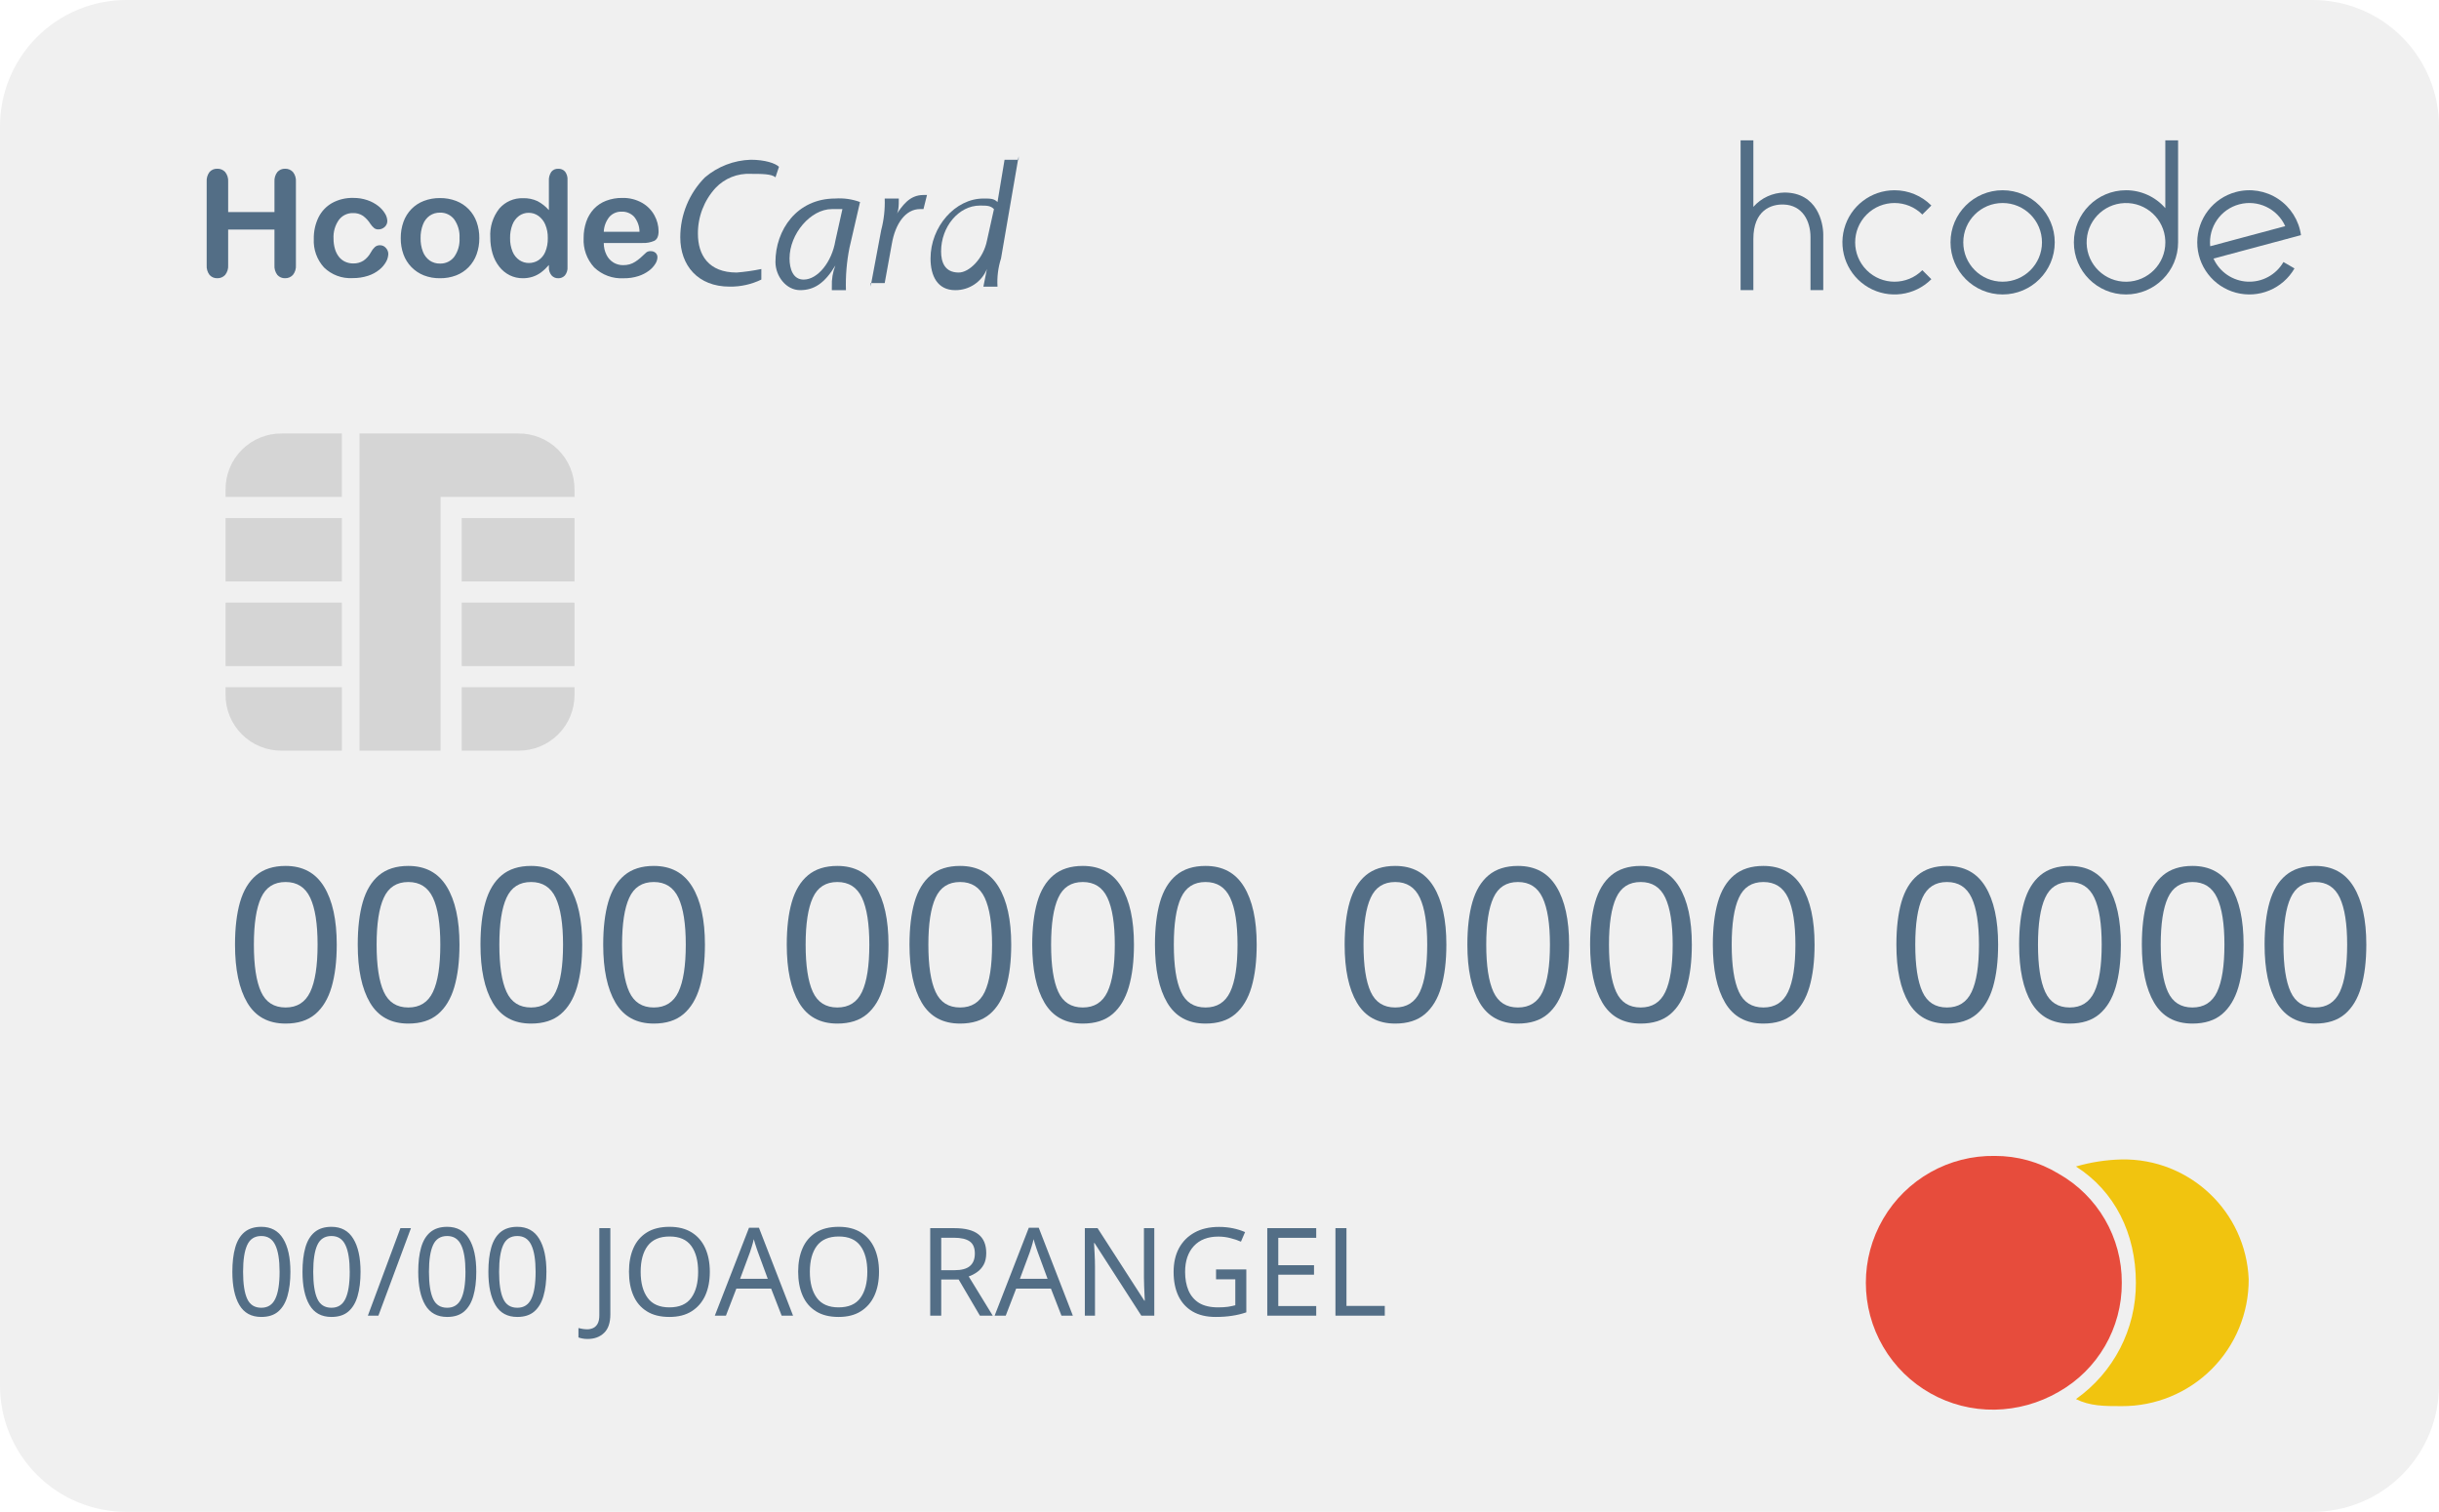
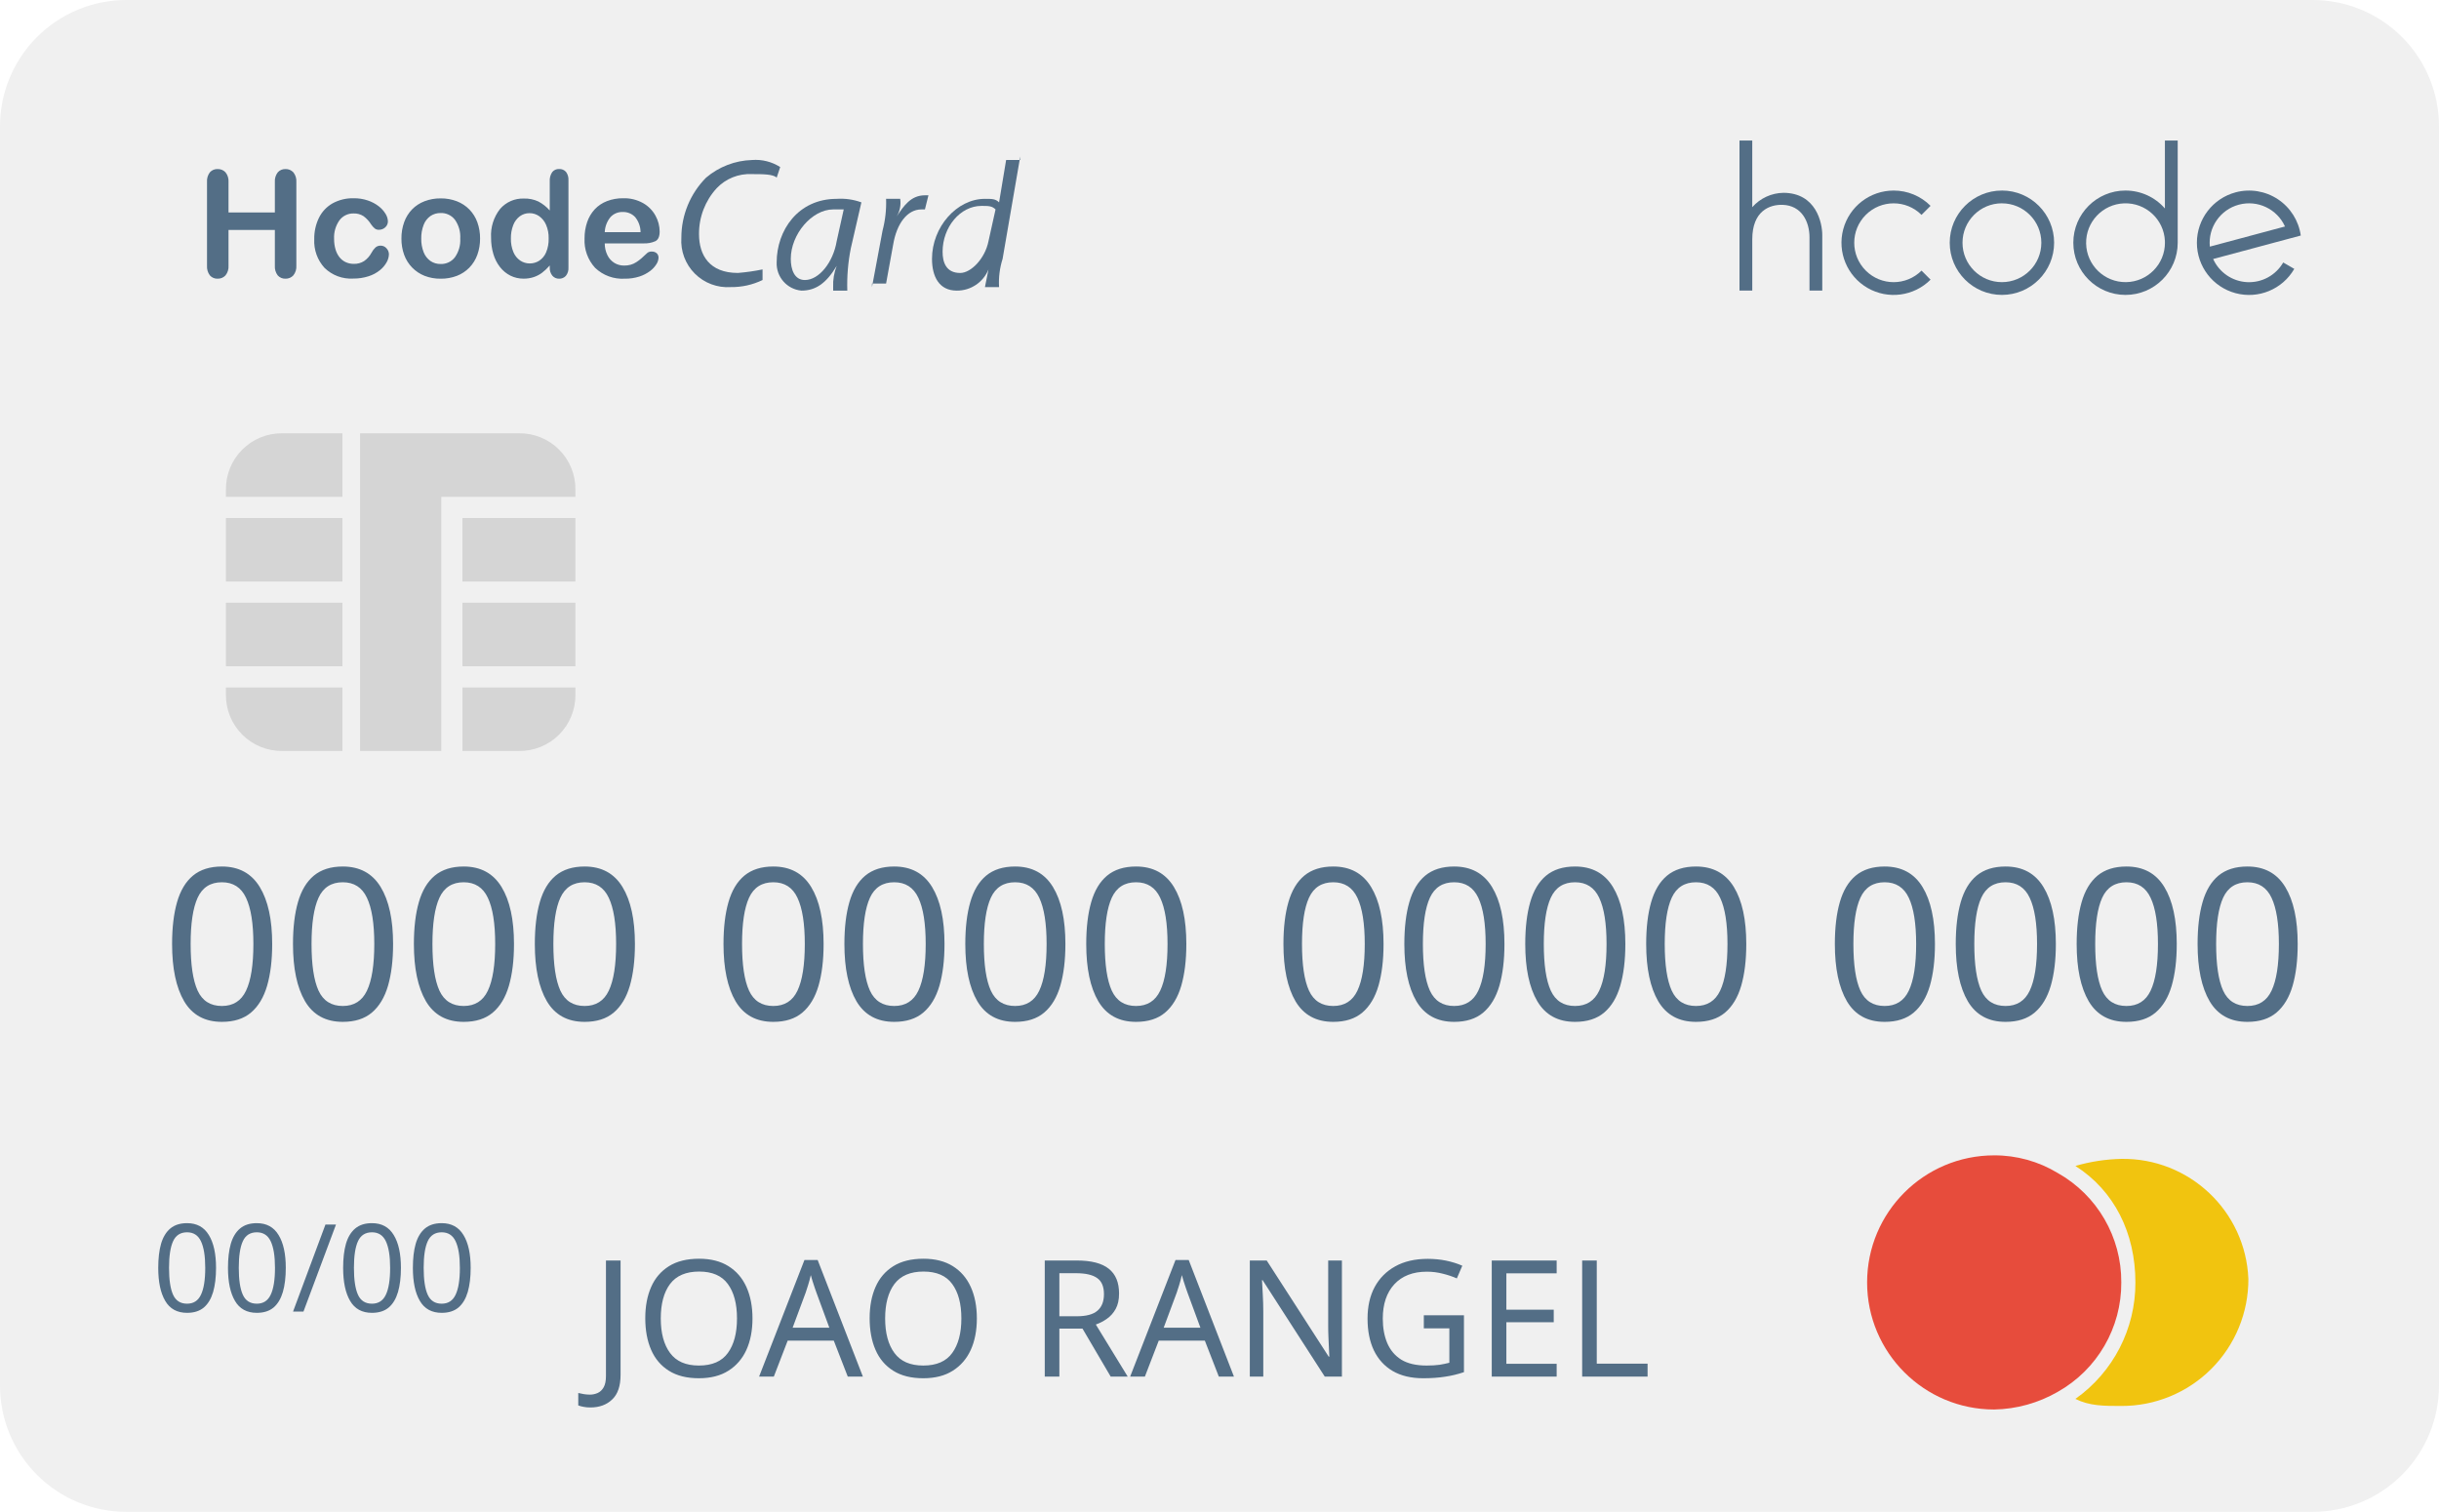
- <svg xmlns="http://www.w3.org/2000/svg" width="397.843" height="246.639" viewBox="0 0 397.843 246.639">
-   <defs>
-     <style>@font-face {font-family: "Teko";font-style: normal;font-weight: 400;src: local("Teko"), url("assets/fonts/Teko-Regular.ttf") format("truetype");}</style>
-   </defs>
-   <g transform="translate(-4292.083 3513.639)">
-     <g transform="translate(4292.083 -3513.639)">
-       <path d="M590.443,461.542a20.611,20.611,0,0,1-20.7,20.7H213.3a20.611,20.611,0,0,1-20.7-20.7V256.3a20.611,20.611,0,0,1,20.7-20.7H569.745a20.611,20.611,0,0,1,20.7,20.7Z" transform="translate(-192.6 -235.6)" fill="#f0f0f0" />
-       <g transform="translate(36.795 70.715)">
-         <g transform="translate(0 41.394)">
-           <path d="M199,256.25a9.081,9.081,0,0,0,9.2,9.2h9.774V255.1H199Z" transform="translate(-199 -255.1)" fill="#d5d5d5" />
+ <svg xmlns="http://www.w3.org/2000/svg" width="300" height="185.983" viewBox="0 0 300 185.983">
+   <g id="CreditCardFront" transform="translate(-4292.083 3513.639)">
+     <g id="Group_585" data-name="Group 585" transform="translate(4292.083 -3513.639)">
+       <g id="Group_293" data-name="Group 293">
+         <path id="Path_946" data-name="Path 946" d="M492.6,405.976a15.542,15.542,0,0,1-15.607,15.607H208.207A15.542,15.542,0,0,1,192.6,405.976V251.207A15.542,15.542,0,0,1,208.207,235.6H476.993A15.542,15.542,0,0,1,492.6,251.207Z" transform="translate(-192.6 -235.6)" fill="#f0f0f0" />
+       </g>
+       <g id="Group_302" data-name="Group 302" transform="translate(27.79 53.301)">
+         <g id="Group_294" data-name="Group 294" transform="translate(0 31.264)">
+           <path id="Path_947" data-name="Path 947" d="M199,255.969a6.859,6.859,0,0,0,6.947,6.947h7.382V255.1H199Z" transform="translate(-199 -255.1)" fill="#d5d5d5" />
        </g>
-         <g transform="translate(0 27.596)">
-           <rect width="18.972" height="10.349" fill="#d5d5d5" />
+         <g id="Group_295" data-name="Group 295" transform="translate(0 20.842)">
+           <rect id="Rectangle_190" data-name="Rectangle 190" width="14.329" height="7.816" fill="#d5d5d5" />
        </g>
-         <path d="M199,257.1v1.15h18.972V247.9H208.2A9.081,9.081,0,0,0,199,257.1Z" transform="translate(-199 -247.9)" fill="#d5d5d5" />
-         <g transform="translate(21.847)">
-           <path d="M228.671,247.9H202.8v51.743h13.223V258.249H237.87V257.1A9.081,9.081,0,0,0,228.671,247.9Z" transform="translate(-202.8 -247.9)" fill="#d5d5d5" />
+         <g id="Group_296" data-name="Group 296">
+           <path id="Path_948" data-name="Path 948" d="M199,254.848v.868h14.329V247.9h-7.382A6.859,6.859,0,0,0,199,254.848Z" transform="translate(-199 -247.9)" fill="#d5d5d5" />
        </g>
-         <g transform="translate(0 13.798)">
-           <rect width="18.972" height="10.349" fill="#d5d5d5" />
+         <g id="Group_297" data-name="Group 297" transform="translate(16.5)">
+           <path id="Path_949" data-name="Path 949" d="M222.34,247.9H202.8v39.08h9.987V255.716h16.5v-.868A6.859,6.859,0,0,0,222.34,247.9Z" transform="translate(-202.8 -247.9)" fill="#d5d5d5" />
        </g>
-         <g transform="translate(38.519 13.798)">
-           <rect width="18.397" height="10.349" fill="#d5d5d5" />
+         <g id="Group_298" data-name="Group 298" transform="translate(0 10.421)">
+           <rect id="Rectangle_191" data-name="Rectangle 191" width="14.329" height="7.816" fill="#d5d5d5" />
        </g>
-         <g transform="translate(38.519 27.596)">
-           <rect width="18.397" height="10.349" fill="#d5d5d5" />
+         <g id="Group_299" data-name="Group 299" transform="translate(29.092 10.421)">
+           <rect id="Rectangle_192" data-name="Rectangle 192" width="13.895" height="7.816" fill="#d5d5d5" />
        </g>
-         <g transform="translate(38.519 41.394)">
-           <path d="M205.7,265.449h9.2a9.081,9.081,0,0,0,9.2-9.2V255.1H205.7v10.349Z" transform="translate(-205.7 -255.1)" fill="#d5d5d5" />
+         <g id="Group_300" data-name="Group 300" transform="translate(29.092 20.842)">
+           <rect id="Rectangle_193" data-name="Rectangle 193" width="13.895" height="7.816" fill="#d5d5d5" />
+         </g>
+         <g id="Group_301" data-name="Group 301" transform="translate(29.092 31.264)">
+           <path id="Path_950" data-name="Path 950" d="M205.7,262.916h6.947a6.859,6.859,0,0,0,6.948-6.948V255.1H205.7v7.816Z" transform="translate(-205.7 -255.1)" fill="#d5d5d5" />
        </g>
      </g>
-       <g transform="translate(304.706 188.573)">
-         <g transform="translate(33.92 0.575)">
-           <path d="M258.974,268.5a29.128,29.128,0,0,0-7.474,1.15c6.324,4.025,9.774,10.923,9.774,18.972a23.115,23.115,0,0,1-9.774,18.972c2.3,1.15,4.6,1.15,7.474,1.15a20.611,20.611,0,0,0,20.7-20.7A20.389,20.389,0,0,0,258.974,268.5Z" transform="translate(-251.5 -268.5)" fill="#f1c40f" />
+       <g id="Group_308" data-name="Group 308" transform="translate(229.657 142.127)">
+         <g id="Group_305" data-name="Group 305" transform="translate(25.619 0.434)">
+           <g id="Group_304" data-name="Group 304">
+             <path id="Path_952" data-name="Path 952" d="M257.145,268.5a22,22,0,0,0-5.645.868c4.776,3.04,7.382,8.25,7.382,14.329a17.458,17.458,0,0,1-7.382,14.329c1.737.868,3.474.868,5.645.868a15.567,15.567,0,0,0,15.632-15.632A15.4,15.4,0,0,0,257.145,268.5Z" transform="translate(-251.5 -268.5)" fill="#f1c40f" />
+           </g>
        </g>
-         <path d="M286.994,289.1a20.3,20.3,0,0,0-10.349-17.822A19.854,19.854,0,0,0,266.3,268.4a20.7,20.7,0,1,0,0,41.394,21.517,21.517,0,0,0,10.348-2.875A20.3,20.3,0,0,0,286.994,289.1Z" transform="translate(-245.6 -268.4)" fill="#e74c3c" />
+         <g id="Group_307" data-name="Group 307">
+           <g id="Group_306" data-name="Group 306">
+             <path id="Path_953" data-name="Path 953" d="M276.864,284.032a15.336,15.336,0,0,0-7.816-13.461,15,15,0,0,0-7.816-2.171,15.632,15.632,0,1,0,0,31.264,16.251,16.251,0,0,0,7.816-2.171A15.336,15.336,0,0,0,276.864,284.032Z" transform="translate(-245.6 -268.4)" fill="#e74c3c" />
+           </g>
+         </g>
      </g>
-       <g transform="translate(33.717 25.487)">
-         <path d="M226.523,259.447a11.478,11.478,0,0,1-5.174,1.15c-5.174,0-8.049-3.45-8.049-8.049a13.87,13.87,0,0,1,4.024-9.774A12.109,12.109,0,0,1,224.8,239.9c2.3,0,4.024.575,4.6,1.15l-.575,1.725c-.575-.575-2.3-.575-4.024-.575a7.381,7.381,0,0,0-5.749,2.3,10.929,10.929,0,0,0-2.875,7.474c0,3.449,1.725,6.324,6.324,6.324a32.412,32.412,0,0,0,4.024-.575Z" transform="translate(-136.052 -239.325)" fill="#536e86" />
-         <path d="M225.2,255.373a8.545,8.545,0,0,1,.575-3.45h0c-1.725,2.875-3.45,4.024-5.749,4.024s-4.025-2.3-4.025-4.6c0-5.174,3.45-10.349,9.774-10.349a9.785,9.785,0,0,1,4.024.575l-1.725,7.474a30.379,30.379,0,0,0-.575,6.9h-2.3Zm1.725-12.648H225.2c-3.45,0-6.9,4.024-6.9,8.049,0,1.725.575,3.45,2.3,3.45,2.3,0,4.6-2.875,5.174-6.324Z" transform="translate(-123.229 -234.101)" fill="#536e86" />
-         <path d="M218.7,255.848l1.725-9.2a17.734,17.734,0,0,0,.575-5.174h2.3c0,1.15,0,2.3-.575,2.875h0c1.15-1.725,2.3-3.45,4.6-3.45h.575l-.575,2.3h-.575c-2.3,0-4.024,2.3-4.6,5.749L221,255.273h-2.3Z" transform="translate(-110.407 -234.576)" fill="#536e86" />
-         <path d="M234.773,239.8,231.9,256.473a12.658,12.658,0,0,0-.575,4.6h-2.3l.575-2.875h0a5.525,5.525,0,0,1-5.174,3.45c-2.875,0-4.024-2.3-4.024-5.174,0-5.174,4.024-9.774,8.624-9.774,1.15,0,1.725,0,2.3.575l1.15-6.9h2.3Zm-4.024,8.624c-.575-.575-1.15-.575-2.3-.575-3.449,0-6.324,3.45-6.324,7.474,0,1.725.575,3.45,2.875,3.45,1.725,0,4.024-2.3,4.6-5.174Z" transform="translate(-102.333 -239.8)" fill="#536e86" />
-         <path d="M-52.267-10.984v4.949h7.553v-4.949a2.313,2.313,0,0,1,.477-1.591,1.608,1.608,0,0,1,1.255-.53,1.667,1.667,0,0,1,1.278.524,2.271,2.271,0,0,1,.489,1.6V2.625a2.276,2.276,0,0,1-.495,1.6,1.663,1.663,0,0,1-1.273.53,1.6,1.6,0,0,1-1.261-.536,2.356,2.356,0,0,1-.471-1.6V-3.183h-7.553V2.625a2.276,2.276,0,0,1-.495,1.6,1.663,1.663,0,0,1-1.273.53A1.6,1.6,0,0,1-55.3,4.222a2.356,2.356,0,0,1-.471-1.6V-10.984a2.352,2.352,0,0,1,.465-1.591,1.6,1.6,0,0,1,1.267-.53,1.667,1.667,0,0,1,1.278.524A2.271,2.271,0,0,1-52.267-10.984ZM-26.145.775A2.775,2.775,0,0,1-26.5,2.06a4.412,4.412,0,0,1-1.1,1.3,5.664,5.664,0,0,1-1.856,1,7.874,7.874,0,0,1-2.521.377A6.157,6.157,0,0,1-36.632,3,6.436,6.436,0,0,1-38.3-1.664a7.675,7.675,0,0,1,.766-3.5,5.5,5.5,0,0,1,2.215-2.351,6.854,6.854,0,0,1,3.464-.831,6.891,6.891,0,0,1,2.292.365,5.986,5.986,0,0,1,1.767.943,4.519,4.519,0,0,1,1.108,1.231,2.439,2.439,0,0,1,.383,1.22,1.286,1.286,0,0,1-.43.978,1.474,1.474,0,0,1-1.043.4,1.052,1.052,0,0,1-.666-.206,3.268,3.268,0,0,1-.6-.666,4.871,4.871,0,0,0-1.231-1.343,2.788,2.788,0,0,0-1.632-.448,2.777,2.777,0,0,0-2.3,1.113,4.818,4.818,0,0,0-.872,3.046,5.883,5.883,0,0,0,.224,1.667,3.789,3.789,0,0,0,.648,1.3,2.774,2.774,0,0,0,1.025.813,3.115,3.115,0,0,0,1.32.277A2.972,2.972,0,0,0-30.2,1.895,3.916,3.916,0,0,0-28.985.528a3.144,3.144,0,0,1,.636-.848,1.208,1.208,0,0,1,.837-.306,1.241,1.241,0,0,1,.978.448A1.434,1.434,0,0,1-26.145.775ZM-11.3-1.781A7.6,7.6,0,0,1-11.747.87a5.854,5.854,0,0,1-1.3,2.086,5.723,5.723,0,0,1-2.027,1.337,7.165,7.165,0,0,1-2.651.465,6.961,6.961,0,0,1-2.628-.471,5.835,5.835,0,0,1-2.021-1.349,5.833,5.833,0,0,1-1.3-2.074,7.582,7.582,0,0,1-.442-2.645,7.675,7.675,0,0,1,.448-2.675A5.82,5.82,0,0,1-22.375-6.53a5.662,5.662,0,0,1,2.027-1.326,7.156,7.156,0,0,1,2.628-.465,7.144,7.144,0,0,1,2.651.471,5.767,5.767,0,0,1,2.038,1.343,5.806,5.806,0,0,1,1.29,2.074A7.631,7.631,0,0,1-11.3-1.781Zm-3.228,0a4.827,4.827,0,0,0-.866-3.063,2.812,2.812,0,0,0-2.327-1.1,2.882,2.882,0,0,0-1.661.489,3.1,3.1,0,0,0-1.108,1.443,5.875,5.875,0,0,0-.389,2.227A5.828,5.828,0,0,0-20.5.422a3.16,3.16,0,0,0,1.1,1.443,2.846,2.846,0,0,0,1.679.5,2.807,2.807,0,0,0,2.327-1.1A4.811,4.811,0,0,0-14.527-1.781ZM.048,2.92V2.6A8.173,8.173,0,0,1-1.231,3.81,4.813,4.813,0,0,1-2.6,4.516a5.134,5.134,0,0,1-1.608.242,4.738,4.738,0,0,1-2.139-.489,4.992,4.992,0,0,1-1.7-1.4A6.366,6.366,0,0,1-9.137.74a9.106,9.106,0,0,1-.371-2.651,6.91,6.91,0,0,1,1.473-4.7A4.9,4.9,0,0,1-4.159-8.3a5.207,5.207,0,0,1,2.345.477A6.537,6.537,0,0,1,.048-6.353V-11.1a2.4,2.4,0,0,1,.395-1.5A1.343,1.343,0,0,1,1.568-13.1a1.394,1.394,0,0,1,1.125.465,2.074,2.074,0,0,1,.395,1.373V2.92A1.971,1.971,0,0,1,2.664,4.3a1.423,1.423,0,0,1-1.1.46,1.4,1.4,0,0,1-1.09-.477A1.964,1.964,0,0,1,.048,2.92ZM-6.279-1.8A5.489,5.489,0,0,0-5.873.422,3.1,3.1,0,0,0-4.76,1.806a2.751,2.751,0,0,0,1.544.465A2.848,2.848,0,0,0-1.667,1.83,3.038,3.038,0,0,0-.547.475,5.474,5.474,0,0,0-.129-1.8,5.331,5.331,0,0,0-.547-4.014,3.32,3.32,0,0,0-1.678-5.428,2.7,2.7,0,0,0-3.24-5.917a2.634,2.634,0,0,0-1.579.5A3.215,3.215,0,0,0-5.9-3.979,5.714,5.714,0,0,0-6.279-1.8Zm21.574.813H9A4.272,4.272,0,0,0,9.444.94,3.034,3.034,0,0,0,10.587,2.2a3.019,3.019,0,0,0,1.573.424,3.854,3.854,0,0,0,1.055-.136,3.435,3.435,0,0,0,.925-.424,7.056,7.056,0,0,0,.825-.619q.377-.33.978-.9A1.055,1.055,0,0,1,16.65.34a1.165,1.165,0,0,1,.8.271.969.969,0,0,1,.306.766A2.092,2.092,0,0,1,17.415,2.4a4.045,4.045,0,0,1-1.031,1.119,5.872,5.872,0,0,1-1.732.89,7.46,7.46,0,0,1-2.4.353A6.415,6.415,0,0,1,7.436,2.991a6.581,6.581,0,0,1-1.72-4.8A8,8,0,0,1,6.139-4.45,5.832,5.832,0,0,1,7.377-6.542a5.365,5.365,0,0,1,2-1.337,7.19,7.19,0,0,1,2.639-.465,6.259,6.259,0,0,1,3.234.8,5.232,5.232,0,0,1,2.021,2.056,5.406,5.406,0,0,1,.672,2.569q0,1.214-.7,1.573A4.332,4.332,0,0,1,15.295-.992ZM9-2.818h5.832a3.909,3.909,0,0,0-.89-2.468,2.663,2.663,0,0,0-2.033-.819,2.574,2.574,0,0,0-1.974.831A4.132,4.132,0,0,0,9-2.818Z" transform="translate(55.767 15.146)" fill="#536e86" />
+       <g id="Group_310" data-name="Group 310" transform="translate(25.465 19.25)">
+         <path id="Path_976" data-name="Path 976" d="M223.287,254.663a8.669,8.669,0,0,1-3.908.869,5.7,5.7,0,0,1-6.079-6.079,10.476,10.476,0,0,1,3.039-7.382,9.145,9.145,0,0,1,5.645-2.171,5.611,5.611,0,0,1,3.474.868l-.434,1.3c-.434-.434-1.737-.434-3.039-.434a5.575,5.575,0,0,0-4.342,1.737,8.255,8.255,0,0,0-2.171,5.645c0,2.605,1.3,4.776,4.776,4.776a24.479,24.479,0,0,0,3.039-.434Z" transform="translate(-154.957 -239.466)" fill="#536e86" />
+         <path id="Path_977" data-name="Path 977" d="M222.947,251.855a6.454,6.454,0,0,1,.434-2.605h0c-1.3,2.171-2.605,3.04-4.342,3.04a3.356,3.356,0,0,1-3.04-3.474c0-3.908,2.605-7.816,7.382-7.816a7.39,7.39,0,0,1,3.04.434l-1.3,5.645a22.945,22.945,0,0,0-.434,5.211h-1.737Zm1.3-9.553h-1.3c-2.605,0-5.211,3.04-5.211,6.079,0,1.3.434,2.605,1.737,2.605,1.737,0,3.474-2.171,3.908-4.776Z" transform="translate(-145.933 -235.789)" fill="#536e86" />
+         <path id="Path_978" data-name="Path 978" d="M218.7,252.19l1.3-6.948a13.394,13.394,0,0,0,.434-3.908h1.737a3.254,3.254,0,0,1-.434,2.171h0c.868-1.3,1.737-2.605,3.474-2.605h.434l-.434,1.737h-.434c-1.737,0-3.04,1.737-3.474,4.342l-.868,4.776H218.7Z" transform="translate(-136.91 -236.124)" fill="#536e86" />
+         <path id="Path_979" data-name="Path 979" d="M231.255,239.8l-2.171,12.592a9.56,9.56,0,0,0-.434,3.474h-1.737l.434-2.171h0a4.173,4.173,0,0,1-3.908,2.605c-2.171,0-3.039-1.737-3.039-3.908,0-3.908,3.039-7.382,6.513-7.382.868,0,1.3,0,1.737.434l.868-5.211h1.737Zm-3.039,6.513c-.434-.434-.868-.434-1.737-.434-2.605,0-4.776,2.605-4.776,5.645,0,1.3.434,2.605,2.171,2.605,1.3,0,3.039-1.737,3.474-3.908Z" transform="translate(-131.228 -239.8)" fill="#536e86" />
+         <path id="Path_1252" data-name="Path 1252" d="M-53.124-11.5v3.738h5.7V-11.5a1.747,1.747,0,0,1,.36-1.2,1.214,1.214,0,0,1,.948-.4,1.259,1.259,0,0,1,.966.4,1.716,1.716,0,0,1,.369,1.206V-1.224a1.719,1.719,0,0,1-.374,1.21,1.256,1.256,0,0,1-.961.4,1.2,1.2,0,0,1-.952-.4,1.779,1.779,0,0,1-.356-1.206V-5.611h-5.7v4.387A1.719,1.719,0,0,1-53.5-.014a1.256,1.256,0,0,1-.961.4,1.2,1.2,0,0,1-.952-.4,1.779,1.779,0,0,1-.356-1.206V-11.5a1.777,1.777,0,0,1,.352-1.2,1.208,1.208,0,0,1,.957-.4,1.259,1.259,0,0,1,.966.4A1.716,1.716,0,0,1-53.124-11.5Zm19.729,8.881a2.1,2.1,0,0,1-.271.97,3.333,3.333,0,0,1-.828.983,4.278,4.278,0,0,1-1.4.752,5.947,5.947,0,0,1-1.9.285A4.65,4.65,0,0,1-41.315-.944a4.861,4.861,0,0,1-1.264-3.52A5.8,5.8,0,0,1-42-7.107a4.153,4.153,0,0,1,1.673-1.775,5.176,5.176,0,0,1,2.616-.627,5.2,5.2,0,0,1,1.731.276,4.521,4.521,0,0,1,1.335.712,3.413,3.413,0,0,1,.837.93,1.842,1.842,0,0,1,.289.921.971.971,0,0,1-.325.739,1.114,1.114,0,0,1-.788.3.794.794,0,0,1-.5-.156,2.468,2.468,0,0,1-.449-.5,3.679,3.679,0,0,0-.93-1.014,2.106,2.106,0,0,0-1.233-.338,2.1,2.1,0,0,0-1.735.841,3.639,3.639,0,0,0-.659,2.3,4.443,4.443,0,0,0,.169,1.259,2.862,2.862,0,0,0,.489.979,2.1,2.1,0,0,0,.774.614,2.353,2.353,0,0,0,1,.209,2.245,2.245,0,0,0,1.25-.338,2.958,2.958,0,0,0,.921-1.032,2.375,2.375,0,0,1,.481-.641.912.912,0,0,1,.632-.231.937.937,0,0,1,.739.338A1.083,1.083,0,0,1-33.394-2.621Zm11.213-1.931a5.743,5.743,0,0,1-.338,2A4.421,4.421,0,0,1-23.5-.975,4.322,4.322,0,0,1-25.029.035a5.412,5.412,0,0,1-2,.352A5.257,5.257,0,0,1-29.016.031,4.407,4.407,0,0,1-30.542-.988a4.406,4.406,0,0,1-.979-1.566,5.726,5.726,0,0,1-.334-2,5.8,5.8,0,0,1,.338-2.02,4.4,4.4,0,0,1,.97-1.566,4.276,4.276,0,0,1,1.531-1,5.4,5.4,0,0,1,1.984-.352,5.4,5.4,0,0,1,2,.356,4.355,4.355,0,0,1,1.54,1.014,4.385,4.385,0,0,1,.974,1.566A5.764,5.764,0,0,1-22.182-4.552Zm-2.438,0a3.646,3.646,0,0,0-.654-2.314,2.124,2.124,0,0,0-1.758-.828,2.177,2.177,0,0,0-1.255.369,2.34,2.34,0,0,0-.837,1.09,4.437,4.437,0,0,0-.294,1.682,4.4,4.4,0,0,0,.289,1.664A2.386,2.386,0,0,0-28.3-1.8a2.15,2.15,0,0,0,1.268.378,2.12,2.12,0,0,0,1.758-.832A3.634,3.634,0,0,0-24.62-4.552ZM-13.612-1v-.24a6.173,6.173,0,0,1-.966.912A3.635,3.635,0,0,1-15.61.2a3.878,3.878,0,0,1-1.215.182A3.579,3.579,0,0,1-18.44.017a3.77,3.77,0,0,1-1.286-1.055,4.808,4.808,0,0,1-.823-1.611,6.877,6.877,0,0,1-.28-2A5.219,5.219,0,0,1-19.717-8.2a3.7,3.7,0,0,1,2.928-1.273,3.933,3.933,0,0,1,1.771.36,4.937,4.937,0,0,1,1.406,1.108v-3.586a1.815,1.815,0,0,1,.3-1.13,1.014,1.014,0,0,1,.85-.383,1.053,1.053,0,0,1,.85.352,1.566,1.566,0,0,1,.3,1.037V-1a1.488,1.488,0,0,1-.32,1.041,1.075,1.075,0,0,1-.828.347,1.06,1.06,0,0,1-.823-.36A1.484,1.484,0,0,1-13.612-1ZM-18.391-4.57a4.145,4.145,0,0,0,.307,1.682,2.343,2.343,0,0,0,.841,1.046,2.078,2.078,0,0,0,1.166.352,2.151,2.151,0,0,0,1.17-.334,2.294,2.294,0,0,0,.845-1.023,4.134,4.134,0,0,0,.316-1.722,4.026,4.026,0,0,0-.316-1.669,2.508,2.508,0,0,0-.854-1.068,2.041,2.041,0,0,0-1.179-.369,1.989,1.989,0,0,0-1.192.378A2.428,2.428,0,0,0-18.1-6.212,4.316,4.316,0,0,0-18.391-4.57ZM-2.1-3.956H-6.848A3.226,3.226,0,0,0-6.515-2.5a2.291,2.291,0,0,0,.863.952,2.28,2.28,0,0,0,1.188.32,2.91,2.91,0,0,0,.8-.1,2.594,2.594,0,0,0,.7-.32,5.329,5.329,0,0,0,.623-.467q.285-.249.739-.676a.8.8,0,0,1,.534-.16.88.88,0,0,1,.605.2.732.732,0,0,1,.231.578,1.58,1.58,0,0,1-.258.77,3.055,3.055,0,0,1-.779.845A4.435,4.435,0,0,1-2.581.12,5.634,5.634,0,0,1-4.392.386,4.845,4.845,0,0,1-8.032-.948a4.971,4.971,0,0,1-1.3-3.622,6.042,6.042,0,0,1,.32-2,4.4,4.4,0,0,1,.934-1.58,4.052,4.052,0,0,1,1.513-1.01A5.43,5.43,0,0,1-4.57-9.509a4.727,4.727,0,0,1,2.443.6A3.951,3.951,0,0,1-.6-7.356a4.083,4.083,0,0,1,.507,1.94q0,.917-.525,1.188A3.272,3.272,0,0,1-2.1-3.956ZM-6.848-5.336h4.405A2.953,2.953,0,0,0-3.115-7.2,2.011,2.011,0,0,0-4.65-7.818a1.944,1.944,0,0,0-1.491.627A3.121,3.121,0,0,0-6.848-5.336Z" transform="translate(55.767 14.647)" fill="#536e86" />
      </g>
-       <text transform="translate(75.917 214.639)" fill="#536e86" font-size="20" font-family="Teko-Regular, Teko">
-         <tspan x="-39" y="0" style="font-family: 'Teko'">00/00</tspan>
+       <text id="_00_00" data-name="00/00" transform="translate(56.917 161.343)" fill="#536e86" font-size="15" font-family="SegoeUI, Segoe UI">
+         <tspan x="-38.188" y="0">00/00</tspan>
      </text>
-       <text transform="translate(95.917 195.639)" fill="#536e86" font-size="20" font-family="Teko-Regular, Teko">
-         <tspan x="0" y="19" style="font-family: 'Teko'">JOAO RANGEL</tspan>
+       <text id="JOAO_RANGEL" data-name="JOAO RANGEL" transform="translate(72.69 147.343)" fill="#536e86" font-size="20" font-family="SegoeUI, Segoe UI">
+         <tspan x="0" y="22">JOAO RANGEL</tspan>
      </text>
    </g>
-     <g transform="translate(4576.005 -3490.748)">
-       <path d="M246.892,279.6v8.626h2.082v-9.044c0-1.959-.974-6.85-6.315-6.877a6.91,6.91,0,0,0-5.087,2.34V263.788H235.49v24.435h2.081v-8.343c0-4.645,2.855-5.7,4.973-5.617,3.018.117,4.348,2.658,4.348,5.334" transform="translate(-235.49 -263.788)" fill="#536e86" fill-rule="evenodd" />
-       <path d="M295.563,289.083a8.474,8.474,0,0,1,6.011,2.49l-1.472,1.472a6.419,6.419,0,1,0,0,9.078l1.472,1.472a8.5,8.5,0,1,1-6.011-14.512" transform="translate(-270.457 -280.938)" fill="#536e86" fill-rule="evenodd" />
-       <path d="M350.33,291.165a6.419,6.419,0,1,1-6.419,6.419,6.419,6.419,0,0,1,6.419-6.419m0-2.082a8.5,8.5,0,1,1-8.5,8.5A8.5,8.5,0,0,1,350.33,289.083Z" transform="translate(-307.589 -280.938)" fill="#536e86" fill-rule="evenodd" />
-       <path d="M419.248,280.419h-.007v-.28a6.42,6.42,0,1,0,.007.295Zm-6.419-8.486a8.481,8.481,0,0,1,6.413,2.92V263.788h2.085v16.42c0,.075,0,.15,0,.225a8.5,8.5,0,1,1-8.5-8.5Z" transform="translate(-349.964 -263.788)" fill="#536e86" fill-rule="evenodd" />
-       <path d="M481.173,294.935a6.42,6.42,0,0,0-12.238,3.279Zm-8.05-5.566a8.5,8.5,0,0,1,10.62,7.033l-14.269,3.823a6.42,6.42,0,0,0,11.409.565l1.8,1.041a8.5,8.5,0,1,1-9.562-12.462Z" transform="translate(-392.335 -280.934)" fill="#536e86" fill-rule="evenodd" />
+     <g id="Group_586" data-name="Group 586" transform="translate(4506.043 -3496.35)">
+       <path id="Path_1253" data-name="Path 1253" d="M244.1,275.728v6.515h1.572v-6.831c0-1.479-.736-5.173-4.77-5.194a5.219,5.219,0,0,0-3.842,1.767v-8.2H235.49v18.455h1.572v-6.3c0-3.508,2.156-4.3,3.756-4.242,2.279.089,3.284,2.008,3.284,4.029" transform="translate(-235.49 -263.788)" fill="#536e86" fill-rule="evenodd" />
+       <path id="Path_1254" data-name="Path 1254" d="M293.483,289.083a6.4,6.4,0,0,1,4.54,1.881l-1.112,1.112a4.848,4.848,0,1,0,0,6.856l1.112,1.112a6.42,6.42,0,1,1-4.54-10.96" transform="translate(-274.521 -282.931)" fill="#536e86" fill-rule="evenodd" />
+       <path id="Path_1255" data-name="Path 1255" d="M348.249,290.655A4.848,4.848,0,1,1,343.4,295.5a4.848,4.848,0,0,1,4.848-4.848m0-1.572a6.42,6.42,0,1,1-6.42,6.42A6.42,6.42,0,0,1,348.249,289.083Z" transform="translate(-315.969 -282.931)" fill="#536e86" fill-rule="evenodd" />
+       <path id="Path_1256" data-name="Path 1256" d="M415.6,276.349h-.005v-.211a4.848,4.848,0,1,0,.005.223Zm-4.848-6.409a6.405,6.405,0,0,1,4.843,2.205v-8.357h1.575v12.4c0,.057,0,.113,0,.17a6.42,6.42,0,1,1-6.421-6.42Z" transform="translate(-363.269 -263.788)" fill="#536e86" fill-rule="evenodd" />
+       <path id="Path_1257" data-name="Path 1257" d="M477.661,293.5a4.849,4.849,0,0,0-9.243,2.477Zm-6.08-4.2a6.423,6.423,0,0,1,8.021,5.312L468.825,297.5a4.848,4.848,0,0,0,8.617.427l1.361.786a6.42,6.42,0,1,1-7.222-9.412Z" transform="translate(-410.564 -282.927)" fill="#536e86" fill-rule="evenodd" />
    </g>
-     <text transform="translate(4356 -3347)" fill="#536e86" font-size="35" font-family="Teko-Regular, Teko">
-       <tspan x="-27.3" y="0" style="font-family: 'Teko'">0000</tspan>
+     <text id="_0000" data-name="0000" transform="translate(4340 -3388.2)" fill="#536e86" font-size="26" font-family="SegoeUI, Segoe UI">
+       <tspan x="-28.031" y="0">0000</tspan>
    </text>
-     <text transform="translate(4446 -3347)" fill="#536e86" font-size="35" font-family="Teko-Regular, Teko">
-       <tspan x="-27.3" y="0" style="font-family: 'Teko'">0000</tspan>
+     <text id="_0000-2" data-name="0000" transform="translate(4407.824 -3388.2)" fill="#536e86" font-size="26" font-family="SegoeUI, Segoe UI">
+       <tspan x="-28.031" y="0">0000</tspan>
    </text>
-     <text transform="translate(4537 -3347)" fill="#536e86" font-size="35" font-family="Teko-Regular, Teko">
-       <tspan x="-27.3" y="0" style="font-family: 'Teko'">0000</tspan>
+     <text id="_0000-3" data-name="0000" transform="translate(4476.698 -3388.2)" fill="#536e86" font-size="26" font-family="SegoeUI, Segoe UI">
+       <tspan x="-28.031" y="0">0000</tspan>
    </text>
-     <text transform="translate(4627 -3347)" fill="#536e86" font-size="35" font-family="Teko-Regular, Teko">
-       <tspan x="-27.3" y="0" style="font-family: 'Teko'">0000</tspan>
+     <text id="_0000-4" data-name="0000" transform="translate(4544.522 -3388.2)" fill="#536e86" font-size="26" font-family="SegoeUI, Segoe UI">
+       <tspan x="-28.031" y="0">0000</tspan>
    </text>
  </g>
</svg>
